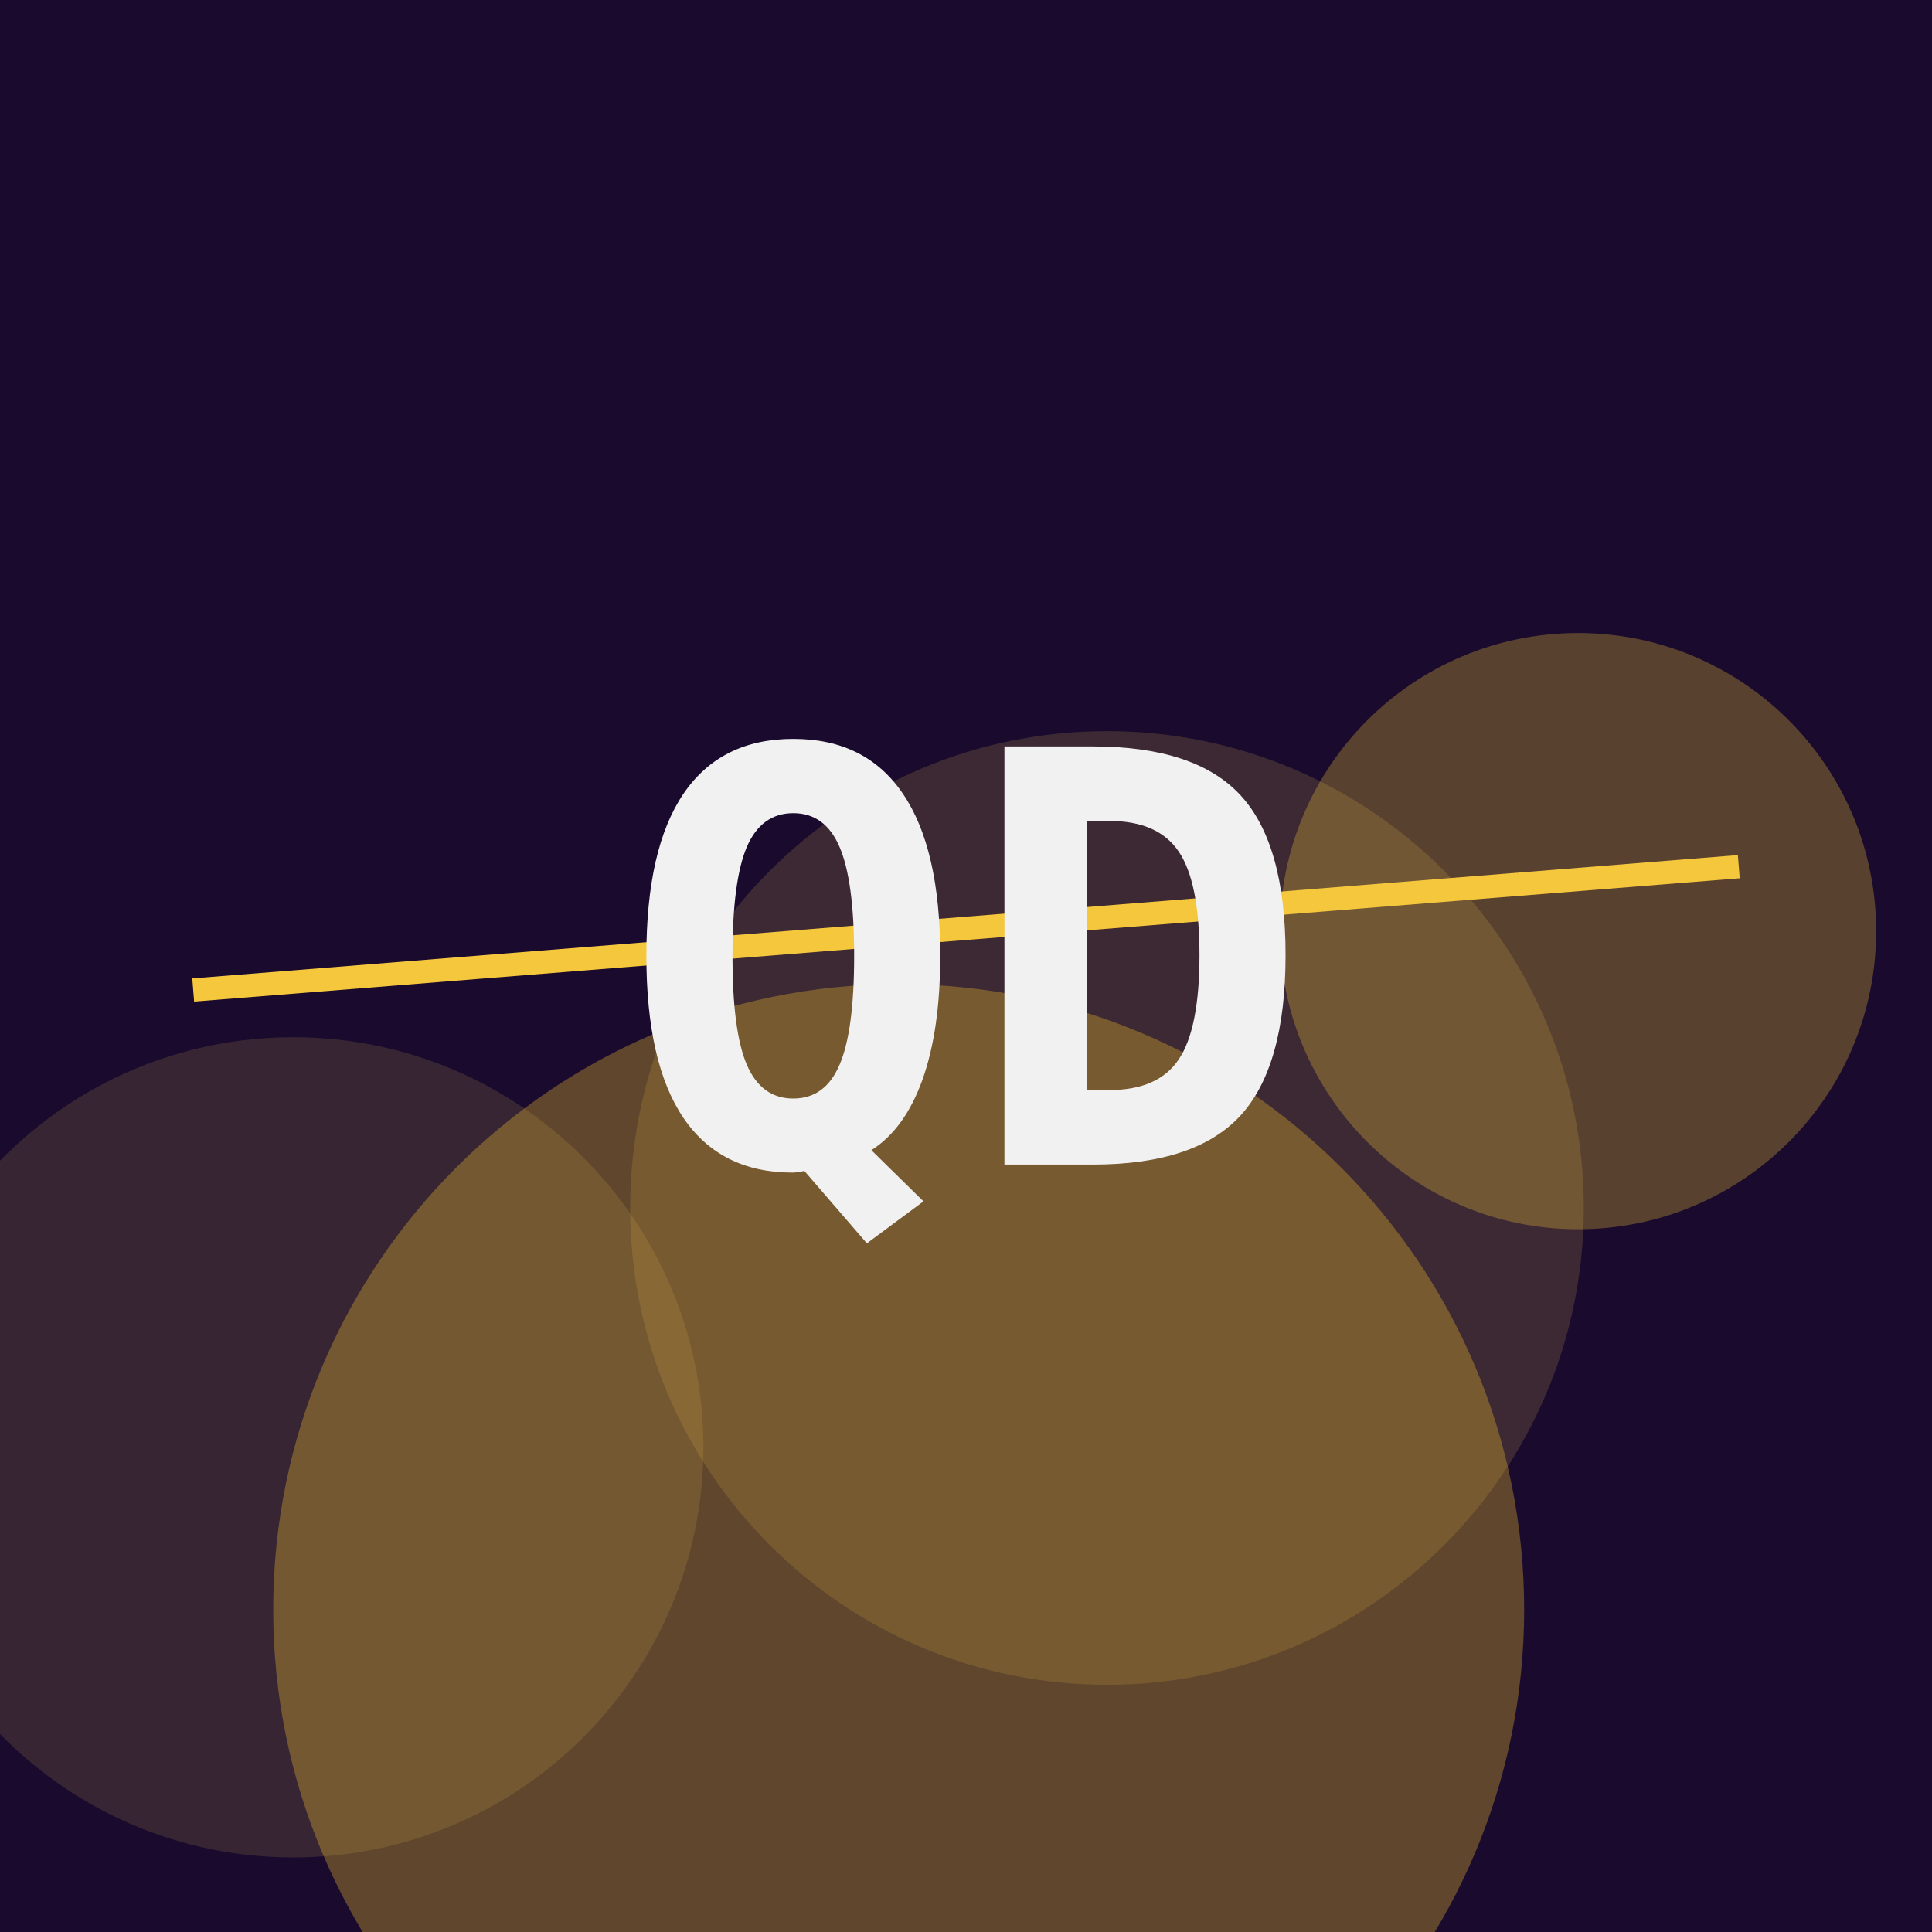
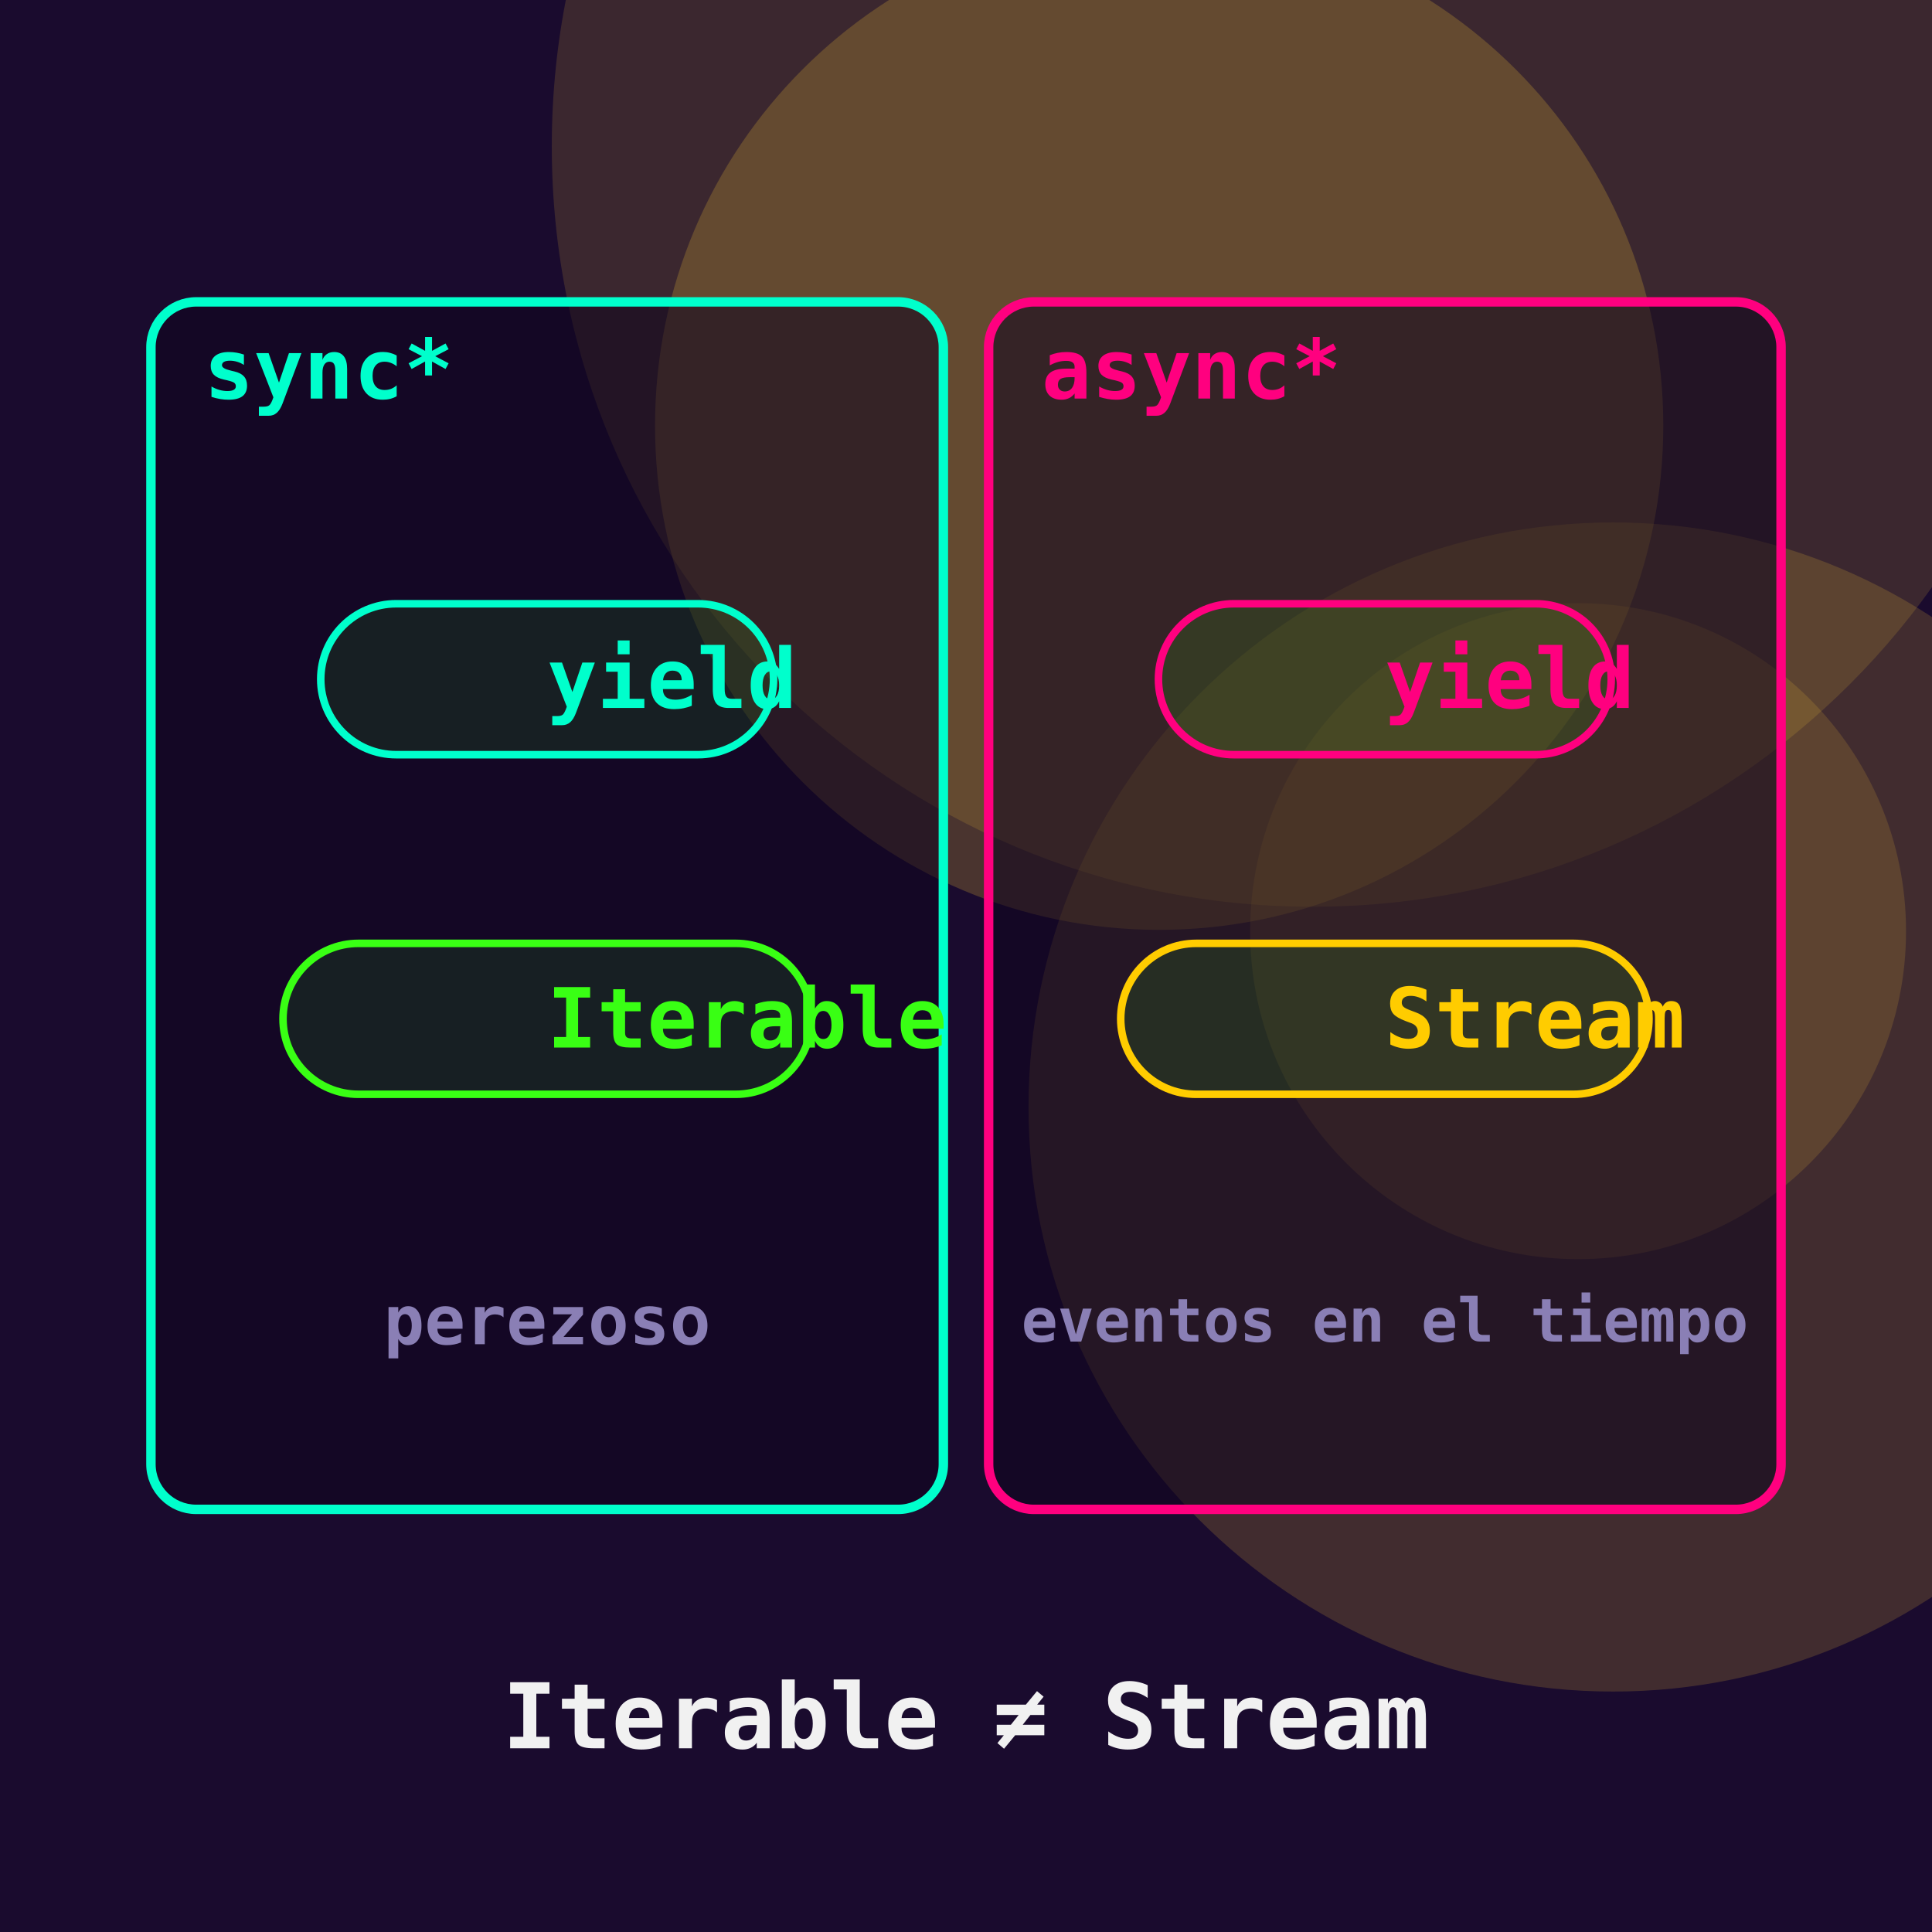
- <svg xmlns="http://www.w3.org/2000/svg" viewBox="0 0 128 128" width="128" height="128" role="img" aria-label="¿Qué diferencia hay entre sync* y async*?">
-   <rect width="128" height="128" fill="#1a0b2e" />
-   <circle cx="104.55" cy="61.69" r="19.75" fill="hsl(45 90% 58%)" fill-opacity="0.29" />
-   <circle cx="73.34" cy="80.03" r="31.59" fill="hsl(45 90% 64%)" fill-opacity="0.16" />
-   <circle cx="59.54" cy="106.64" r="41.44" fill="hsl(45 90% 56%)" fill-opacity="0.32" />
-   <circle cx="19.43" cy="95.89" r="27.17" fill="hsl(45 90% 66%)" fill-opacity="0.13" />
-   <line x1="12.80" y1="65.59" x2="115.20" y2="57.42" stroke="hsl(45 90% 60%)" stroke-width="1.54" />
-   <text x="64" y="64" text-anchor="middle" dominant-baseline="central" font-family="ui-monospace, monospace" font-size="38" font-weight="700" fill="#f1f1f1">QD</text>
+ <svg xmlns="http://www.w3.org/2000/svg" viewBox="0 0 512 512" width="512" height="512" role="img" aria-label="¿Qué diferencia hay entre sync* y async*?">
+   <rect x="0" y="0" width="512" height="512" fill="#1a0b2e" />
+   <ellipse cx="418.21" cy="246.77" rx="86.91" ry="86.91" fill="hsl(45 90% 58% / 0.157)" />
+   <ellipse cx="427.48" cy="293.37" rx="154.91" ry="154.91" fill="hsl(45 90% 58% / 0.182)" />
+   <ellipse cx="307.19" cy="112.82" rx="133.6" ry="133.6" fill="hsl(45 90% 58% / 0.223)" />
+   <ellipse cx="347.77" cy="38.76" rx="201.54" ry="201.54" fill="hsl(45 90% 58% / 0.155)" />
+   <rect x="40" y="80" width="210" height="320" rx="12" fill="rgba(15, 5, 29, 0.55)" stroke="#00ffcc" stroke-width="2.5" />
+   <text x="54" y="98" text-anchor="start" dominant-baseline="central" font-family="ui-monospace, SFMono-Regular, Menlo, monospace" font-size="22" font-weight="700" fill="#00ffcc">sync*</text>
+   <rect x="85" y="160" width="120" height="40" rx="20" fill="rgba(57, 255, 20, 0.1)" stroke="#00ffcc" stroke-width="2" />
+   <text x="145" y="180" text-anchor="center" dominant-baseline="central" font-family="ui-monospace, SFMono-Regular, Menlo, monospace" font-size="22" font-weight="700" fill="#00ffcc">yield</text>
+   <rect x="75" y="250" width="140" height="40" rx="20" fill="rgba(57, 255, 20, 0.1)" stroke="#39ff14" stroke-width="2" />
+   <text x="145" y="270" text-anchor="center" dominant-baseline="central" font-family="ui-monospace, SFMono-Regular, Menlo, monospace" font-size="22" font-weight="700" fill="#39ff14">Iterable</text>
+   <text x="145" y="350" text-anchor="middle" dominant-baseline="central" font-family="ui-monospace, SFMono-Regular, Menlo, monospace" font-size="18" font-weight="700" fill="#8a7fb5">perezoso</text>
+   <rect x="262" y="80" width="210" height="320" rx="12" fill="rgba(15, 5, 29, 0.55)" stroke="#ff007f" stroke-width="2.5" />
+   <text x="276" y="98" text-anchor="start" dominant-baseline="central" font-family="ui-monospace, SFMono-Regular, Menlo, monospace" font-size="22" font-weight="700" fill="#ff007f">async*</text>
+   <rect x="307" y="160" width="120" height="40" rx="20" fill="rgba(57, 255, 20, 0.1)" stroke="#ff007f" stroke-width="2" />
+   <text x="367" y="180" text-anchor="center" dominant-baseline="central" font-family="ui-monospace, SFMono-Regular, Menlo, monospace" font-size="22" font-weight="700" fill="#ff007f">yield</text>
+   <rect x="297" y="250" width="140" height="40" rx="20" fill="rgba(57, 255, 20, 0.1)" stroke="#ffcc00" stroke-width="2" />
+   <text x="367" y="270" text-anchor="center" dominant-baseline="central" font-family="ui-monospace, SFMono-Regular, Menlo, monospace" font-size="22" font-weight="700" fill="#ffcc00">Stream</text>
+   <text x="367" y="350" text-anchor="middle" dominant-baseline="central" font-family="ui-monospace, SFMono-Regular, Menlo, monospace" font-size="16" font-weight="700" fill="#8a7fb5">eventos en el tiempo</text>
+   <text x="256" y="455" text-anchor="middle" dominant-baseline="central" font-family="ui-monospace, SFMono-Regular, Menlo, monospace" font-size="24" font-weight="700" fill="#f1f1f1">Iterable ≠ Stream</text>
</svg>
